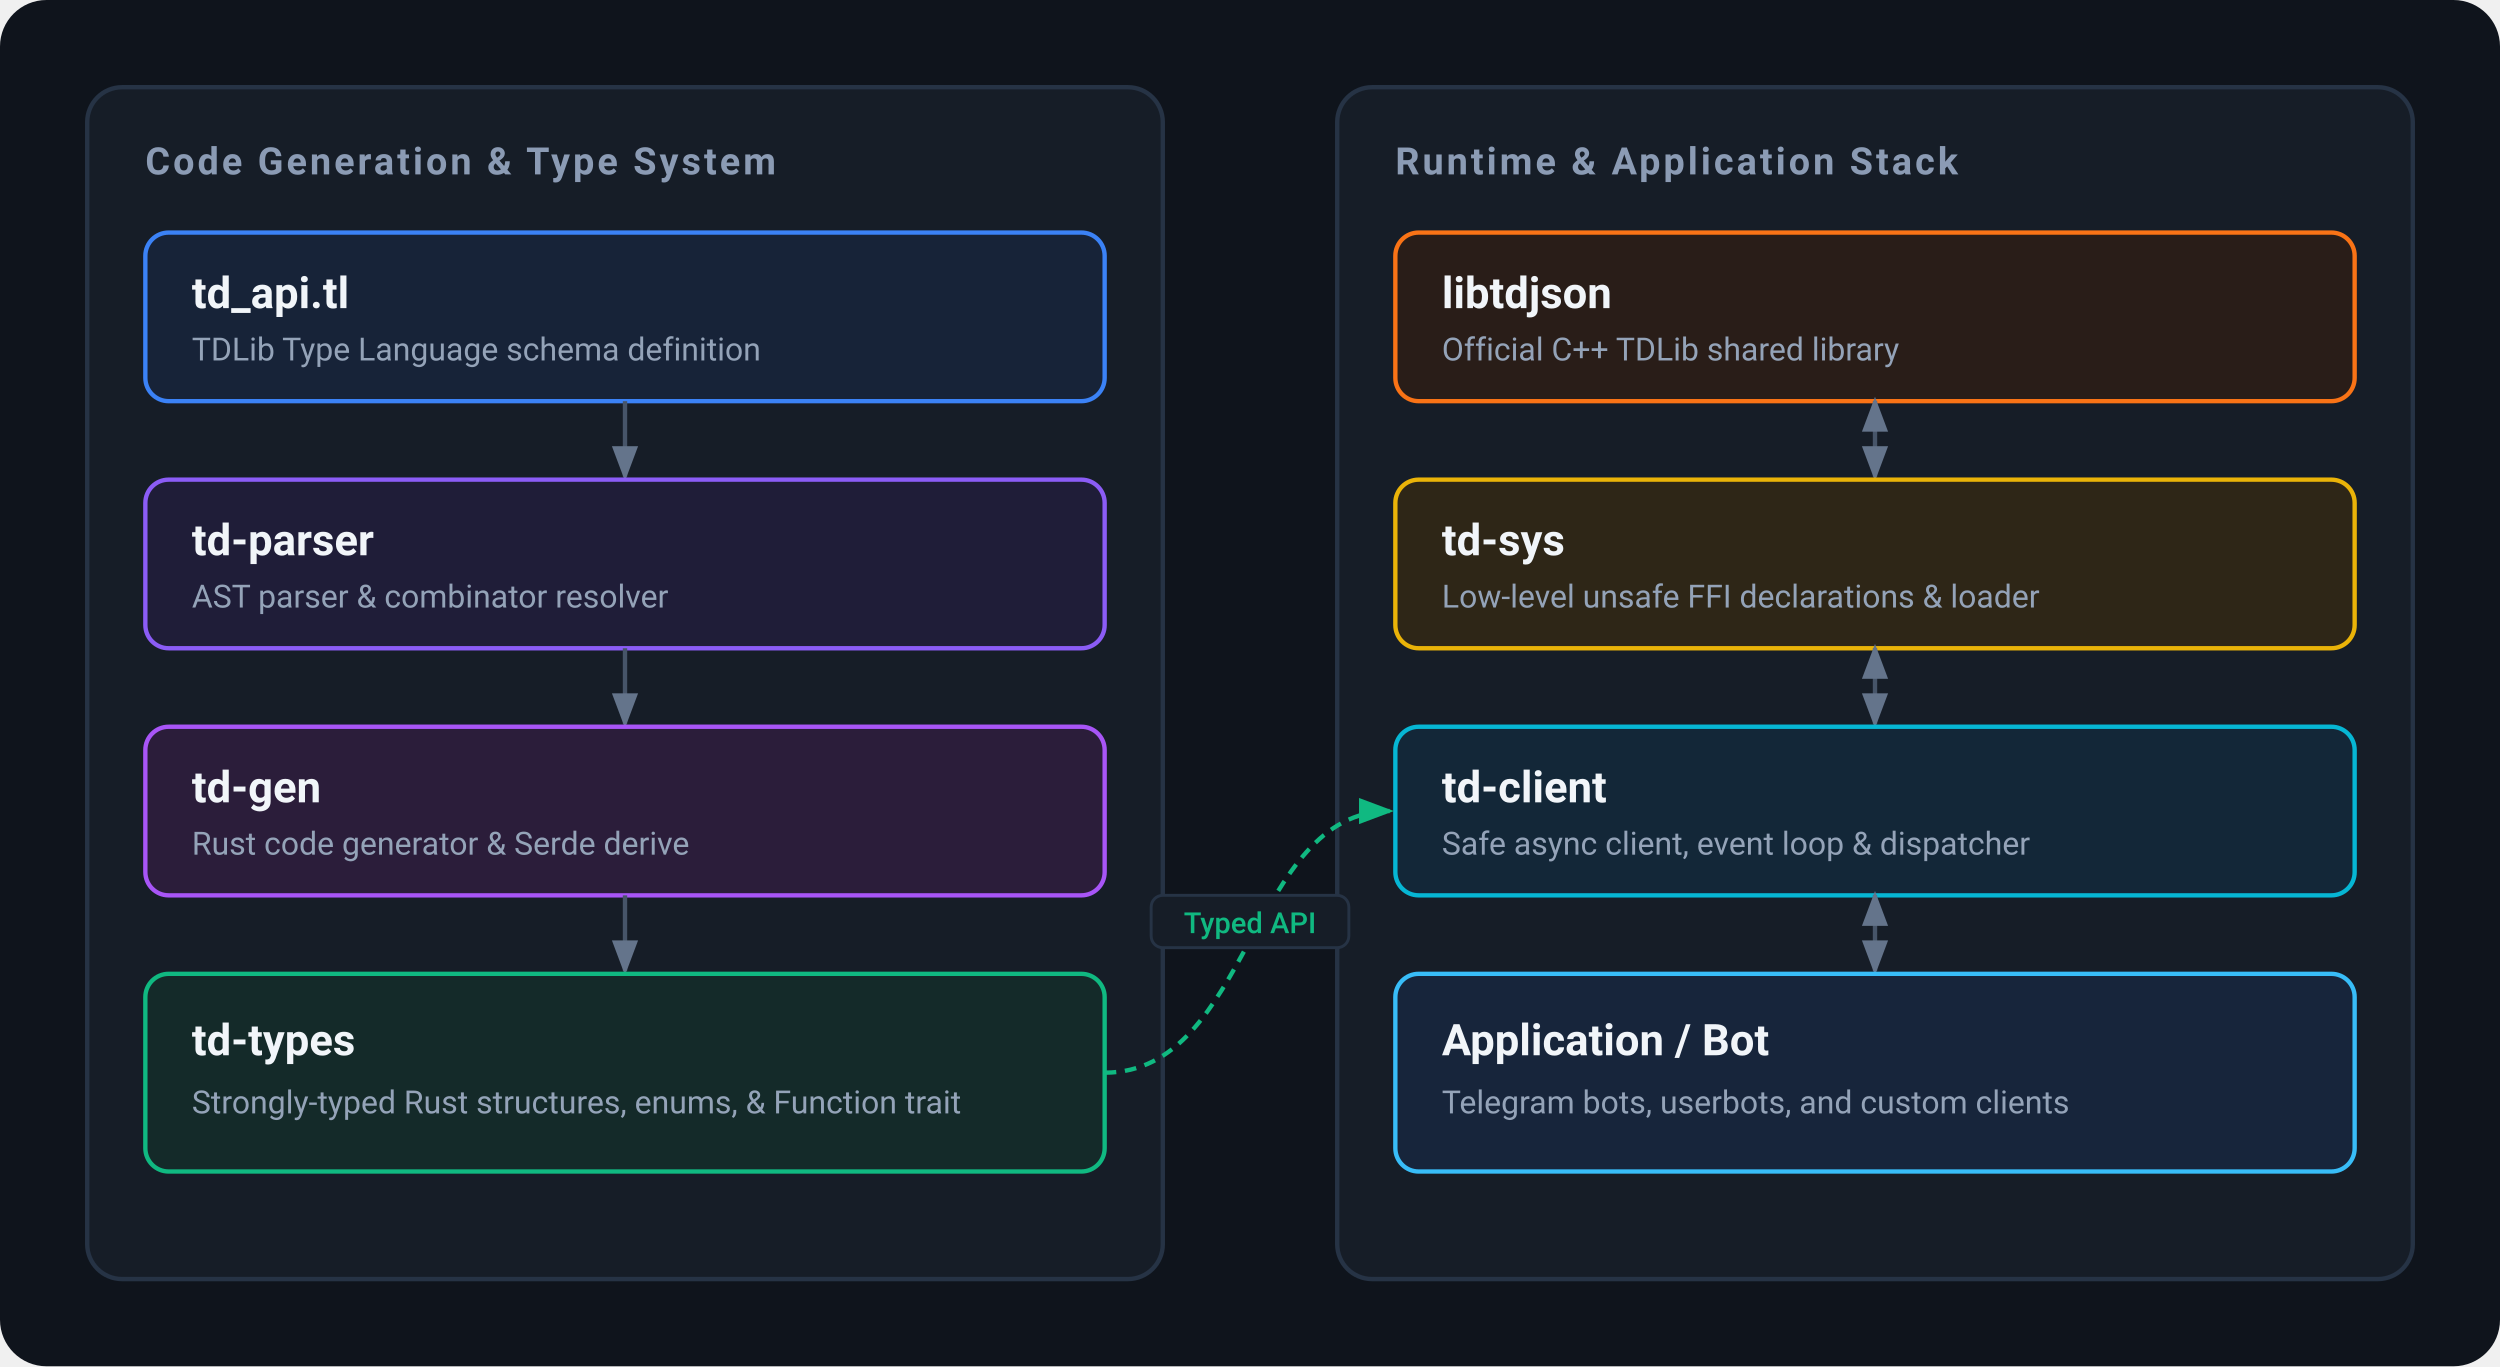
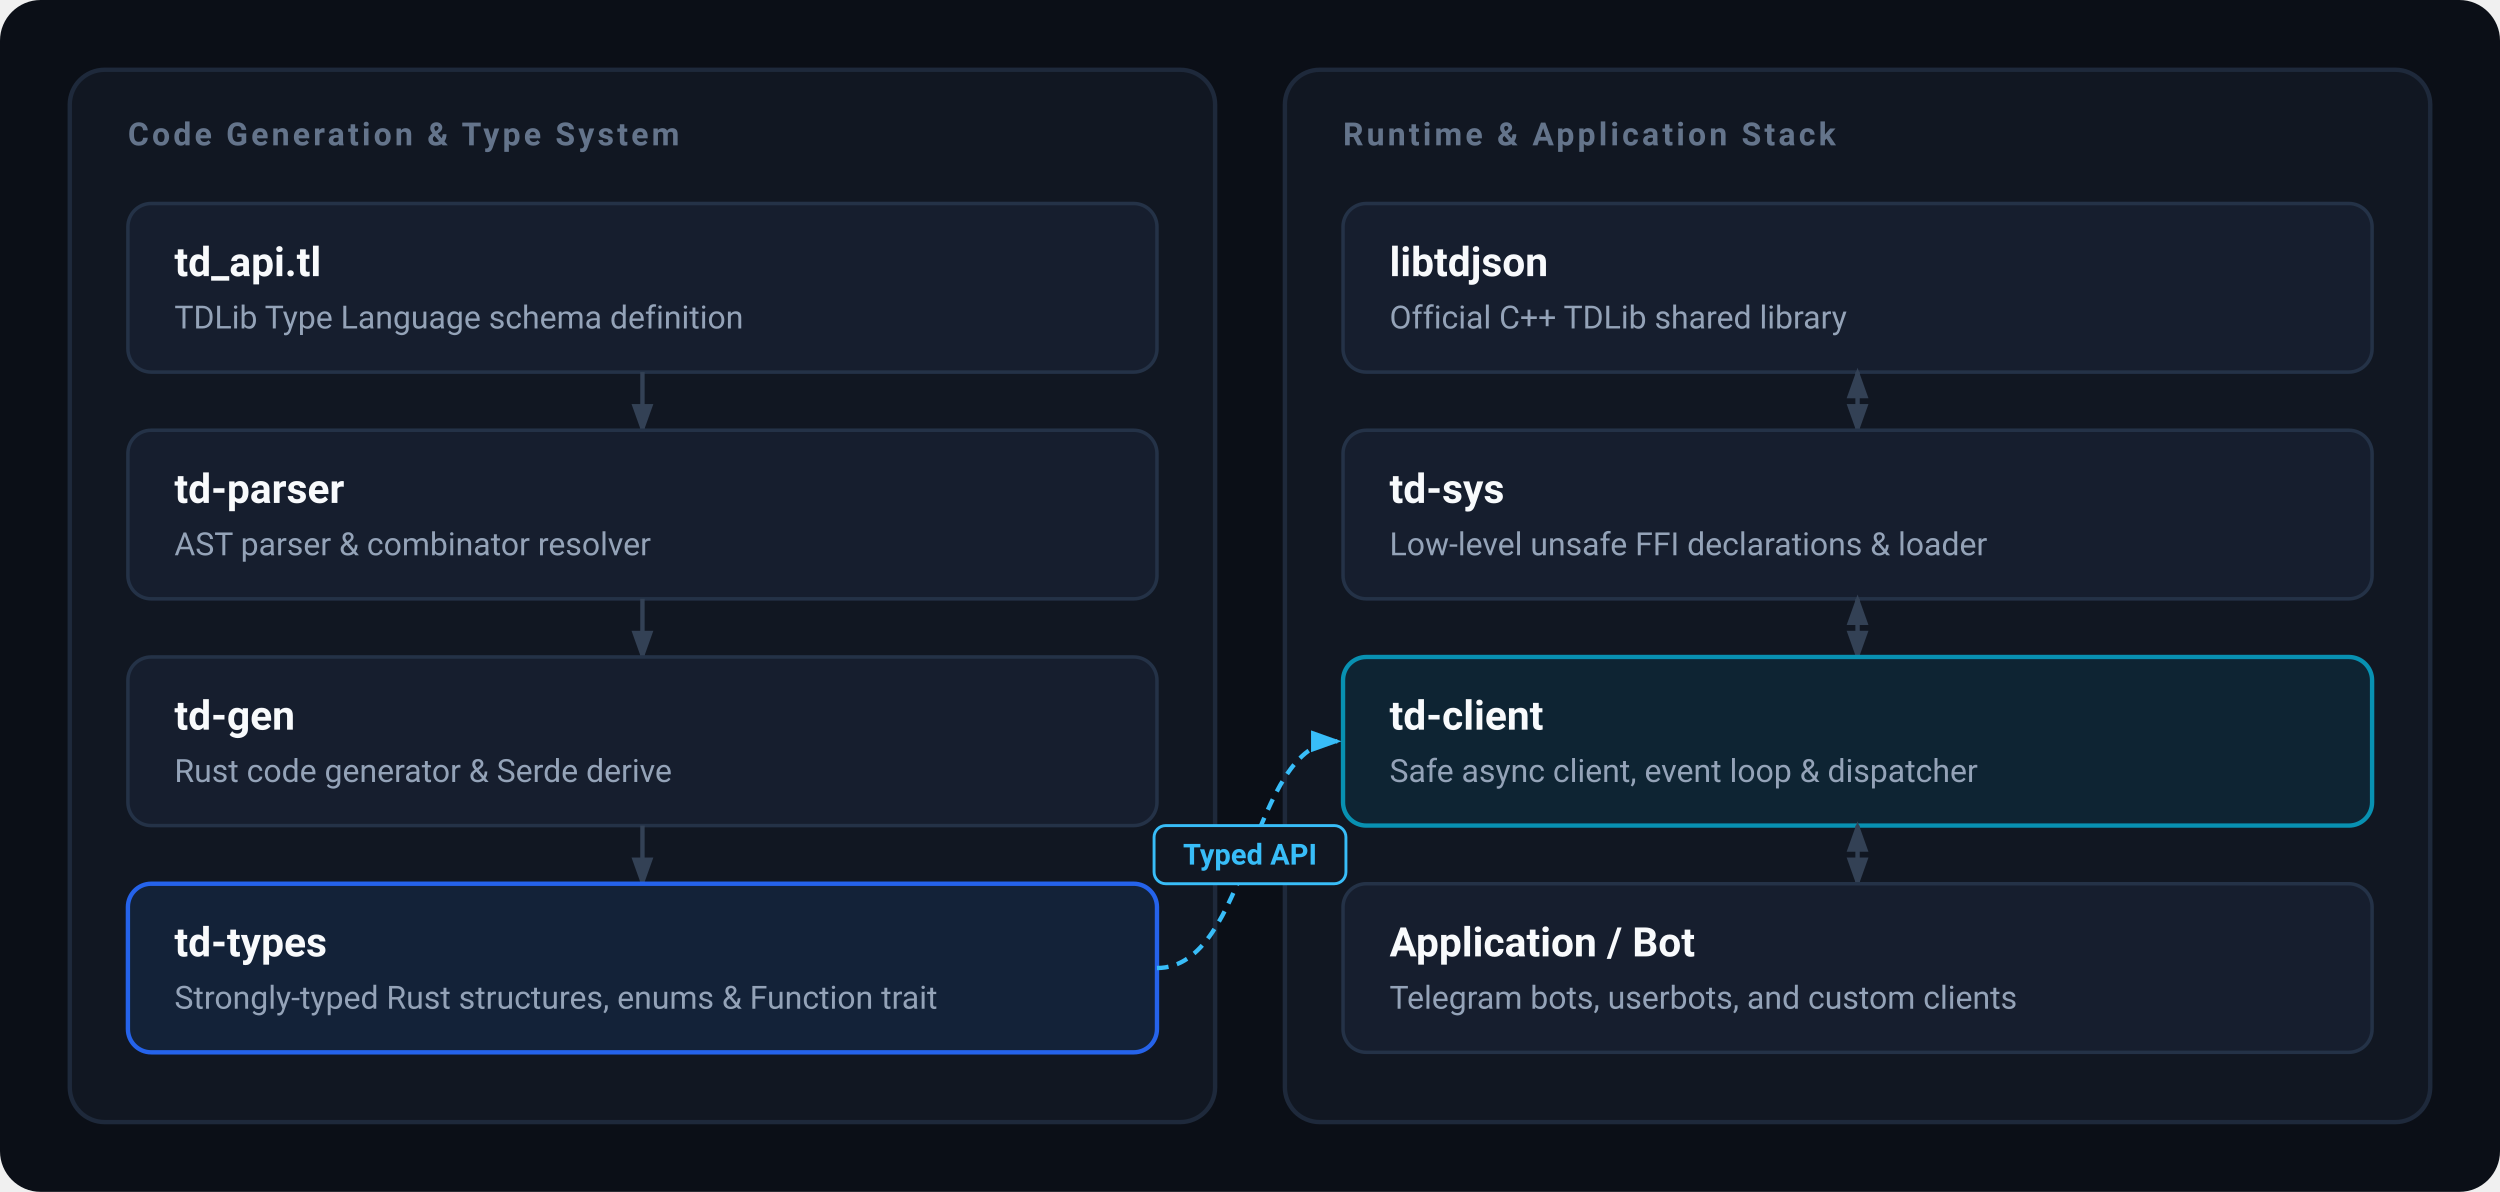
- <svg xmlns="http://www.w3.org/2000/svg" viewBox="0 0 860 470" width="100%" height="100%">
+ <svg xmlns="http://www.w3.org/2000/svg" viewBox="0 0 860 410" width="100%" height="100%">
  <defs>
    <style>
-       .bg { fill: #0f141c; }
-       .panel { fill: #161d27; stroke: #263345; stroke-width: 1.5; rx: 12px; }
-       .panel-title { font-family: -apple-system, BlinkMacSystemFont, "Segoe UI", Roboto, Helvetica, Arial, sans-serif; font-size: 13px; font-weight: 700; fill: #8b9bb4; letter-spacing: 0.08em; text-transform: uppercase; }
+       .bg { fill: #0b0f17; }
+       .panel { fill: #111722; stroke: #1e293b; stroke-width: 1.5; rx: 12px; }
+       .panel-title { font-family: -apple-system, BlinkMacSystemFont, "Segoe UI", Roboto, Helvetica, Arial, sans-serif; font-size: 11px; font-weight: 700; fill: #64748b; letter-spacing: 0.1em; text-transform: uppercase; }
      
-       .node { rx: 8px; stroke-width: 1.5; }
-       .node-schema { fill: #172338; stroke: #3b82f6; }
-       .node-parser { fill: #1f1d38; stroke: #8b5cf6; }
-       .node-gen { fill: #2b1d3a; stroke: #a855f7; }
-       .node-types { fill: #142a29; stroke: #10b981; }
+       .node { fill: #161e2e; stroke: #243247; stroke-width: 1.2; rx: 8px; }
+       .node-highlight-types { fill: #132238; stroke: #2563eb; stroke-width: 1.5; rx: 8px; }
+       .node-highlight-client { fill: #0e2433; stroke: #0891b2; stroke-width: 1.5; rx: 8px; }
      
-       .node-c { fill: #291d18; stroke: #f97316; }
-       .node-sys { fill: #2e2617; stroke: #eab308; }
-       .node-client { fill: #132738; stroke: #06b6d4; }
-       .node-app { fill: #17253b; stroke: #38bdf8; }
- 
-       .title { font-family: -apple-system, BlinkMacSystemFont, "Segoe UI", Roboto, Helvetica, Arial, sans-serif; font-size: 15px; font-weight: 600; fill: #f1f5f9; }
+       .title { font-family: -apple-system, BlinkMacSystemFont, "Segoe UI", Roboto, Helvetica, Arial, sans-serif; font-size: 14px; font-weight: 600; fill: #f8fafc; }
      .sub { font-family: -apple-system, BlinkMacSystemFont, "Segoe UI", Roboto, Helvetica, Arial, sans-serif; font-size: 11px; fill: #94a3b8; }
-       .badge { font-family: ui-monospace, SFMono-Regular, Menlo, Monaco, Consolas, monospace; font-size: 10px; font-weight: 600; }
      
-       .arrow { stroke: #475569; stroke-width: 1.5; fill: none; }
-       .arrow-accent { stroke: #10b981; stroke-width: 1.5; stroke-dasharray: 4 3; fill: none; }
-       .arrow-text { font-family: -apple-system, BlinkMacSystemFont, "Segoe UI", Roboto, Helvetica, Arial, sans-serif; font-size: 10px; fill: #10b981; font-weight: 500; }
+       .arrow { stroke: #334155; stroke-width: 1.5; fill: none; }
+       .arrow-accent { stroke: #38bdf8; stroke-width: 1.5; stroke-dasharray: 4 3; fill: none; }
+       .arrow-text { font-family: -apple-system, BlinkMacSystemFont, "Segoe UI", Roboto, Helvetica, Arial, sans-serif; font-size: 10px; fill: #38bdf8; font-weight: 600; }
+       .connector-badge { fill: #111722; stroke: #38bdf8; stroke-width: 1; rx: 4px; }
+       
+       .arrow-marker { fill: #334155; }
+       .arrow-marker-accent { fill: #38bdf8; }

      @media (prefers-color-scheme: light) {
        .bg { fill: #f8fafc; }
        .panel { fill: #ffffff; stroke: #e2e8f0; }
        .panel-title { fill: #64748b; }
        
-         .node-schema { fill: #eff6ff; stroke: #3b82f6; }
-         .node-parser { fill: #f5f3ff; stroke: #8b5cf6; }
-         .node-gen { fill: #faf5ff; stroke: #a855f7; }
-         .node-types { fill: #ecfdf5; stroke: #10b981; }
+         .node { fill: #f8fafc; stroke: #e2e8f0; }
+         .node-highlight-types { fill: #eff6ff; stroke: #3b82f6; }
+         .node-highlight-client { fill: #ecfeff; stroke: #06b6d4; }
        
-         .node-c { fill: #fff7ed; stroke: #ea580c; }
-         .node-sys { fill: #fefce8; stroke: #ca8a04; }
-         .node-client { fill: #ecfeff; stroke: #0891b2; }
-         .node-app { fill: #f0f9ff; stroke: #0284c7; }
- 
        .title { fill: #0f172a; }
        .sub { fill: #64748b; }
-         .arrow { stroke: #94a3b8; }
-         .arrow-accent { stroke: #059669; }
-         .arrow-text { fill: #059669; }
+         
+         .arrow { stroke: #cbd5e1; }
+         .arrow-accent { stroke: #0284c7; }
+         .arrow-text { fill: #0284c7; }
+         .connector-badge { fill: #ffffff; stroke: #0284c7; }
+         
+         .arrow-marker { fill: #cbd5e1; }
+         .arrow-marker-accent { fill: #0284c7; }
      }
    </style>
-     <marker id="arrowhead" markerWidth="8" markerHeight="6" refX="7" refY="3" orient="auto">
-       <polygon points="0 0, 8 3, 0 6" fill="#64748b" />
+     <marker id="arrowhead" markerWidth="7" markerHeight="5" refX="6" refY="2.5" orient="auto">
+       <polygon points="0 0, 7 2.5, 0 5" class="arrow-marker" />
    </marker>
-     <marker id="arrowhead-both" markerWidth="8" markerHeight="6" refX="7" refY="3" orient="auto">
-       <polygon points="0 0, 8 3, 0 6" fill="#64748b" />
+     <marker id="arrowhead-start" markerWidth="7" markerHeight="5" refX="1" refY="2.5" orient="auto">
+       <polygon points="7 0, 0 2.5, 7 5" class="arrow-marker" />
    </marker>
-     <marker id="arrowhead-start" markerWidth="8" markerHeight="6" refX="1" refY="3" orient="auto">
-       <polygon points="8 0, 0 3, 8 6" fill="#64748b" />
-     </marker>
-     <marker id="arrowhead-accent" markerWidth="8" markerHeight="6" refX="7" refY="3" orient="auto">
-       <polygon points="0 0, 8 3, 0 6" fill="#10b981" />
+     <marker id="arrowhead-accent" markerWidth="7" markerHeight="5" refX="6" refY="2.5" orient="auto">
+       <polygon points="0 0, 7 2.5, 0 5" class="arrow-marker-accent" />
    </marker>
  </defs>
-   <rect width="100%" height="100%" class="bg" rx="16" />
-   <rect x="30" y="30" width="370" height="410" class="panel" />
-   <text x="50" y="60" class="panel-title">Code Generation &amp; Type System</text>
-   <g transform="translate(50, 80)">
-     <rect width="330" height="58" class="node node-schema" />
-     <text x="16" y="26" class="title">td_api.tl</text>
-     <text x="16" y="44" class="sub">TDLib Type Language schema definition</text>
+   <rect width="100%" height="100%" class="bg" rx="14" />
+   <rect x="24" y="24" width="394" height="362" class="panel" />
+   <text x="44" y="50" class="panel-title">Code Generation &amp; Type System</text>
+   <g transform="translate(44, 70)">
+     <rect width="354" height="58" class="node" />
+     <text x="16" y="25" class="title">td_api.tl</text>
+     <text x="16" y="43" class="sub">TDLib Type Language schema definition</text>
  </g>
-   <line x1="215" y1="138" x2="215" y2="164" class="arrow" marker-end="url(#arrowhead)" />
-   <g transform="translate(50, 165)">
-     <rect width="330" height="58" class="node node-parser" />
-     <text x="16" y="26" class="title">td-parser</text>
-     <text x="16" y="44" class="sub">AST parser &amp; combinator resolver</text>
+   <line x1="221" y1="128" x2="221" y2="148" class="arrow" marker-end="url(#arrowhead)" />
+   <g transform="translate(44, 148)">
+     <rect width="354" height="58" class="node" />
+     <text x="16" y="25" class="title">td-parser</text>
+     <text x="16" y="43" class="sub">AST parser &amp; combinator resolver</text>
  </g>
-   <line x1="215" y1="223" x2="215" y2="249" class="arrow" marker-end="url(#arrowhead)" />
-   <g transform="translate(50, 250)">
-     <rect width="330" height="58" class="node node-gen" />
-     <text x="16" y="26" class="title">td-gen</text>
-     <text x="16" y="44" class="sub">Rust code generator &amp; Serde derive</text>
+   <line x1="221" y1="206" x2="221" y2="226" class="arrow" marker-end="url(#arrowhead)" />
+   <g transform="translate(44, 226)">
+     <rect width="354" height="58" class="node" />
+     <text x="16" y="25" class="title">td-gen</text>
+     <text x="16" y="43" class="sub">Rust code generator &amp; Serde derive</text>
  </g>
-   <line x1="215" y1="308" x2="215" y2="334" class="arrow" marker-end="url(#arrowhead)" />
-   <g transform="translate(50, 335)">
-     <rect width="330" height="68" class="node node-types" />
-     <text x="16" y="28" class="title">td-types</text>
-     <text x="16" y="48" class="sub">Strongly-typed Rust structures, enums, &amp; Function trait</text>
+   <line x1="221" y1="284" x2="221" y2="304" class="arrow" marker-end="url(#arrowhead)" />
+   <g transform="translate(44, 304)">
+     <rect width="354" height="58" class="node-highlight-types" />
+     <text x="16" y="25" class="title">td-types</text>
+     <text x="16" y="43" class="sub">Strongly-typed Rust structures, enums &amp; Function trait</text>
  </g>
-   <rect x="460" y="30" width="370" height="410" class="panel" />
-   <text x="480" y="60" class="panel-title">Runtime &amp; Application Stack</text>
-   <g transform="translate(480, 80)">
-     <rect width="330" height="58" class="node node-c" />
-     <text x="16" y="26" class="title">libtdjson</text>
-     <text x="16" y="44" class="sub">Official C++ TDLib shared library</text>
+   <rect x="442" y="24" width="394" height="362" class="panel" />
+   <text x="462" y="50" class="panel-title">Runtime &amp; Application Stack</text>
+   <g transform="translate(462, 70)">
+     <rect width="354" height="58" class="node" />
+     <text x="16" y="25" class="title">libtdjson</text>
+     <text x="16" y="43" class="sub">Official C++ TDLib shared library</text>
  </g>
-   <line x1="645" y1="138" x2="645" y2="164" class="arrow" marker-end="url(#arrowhead)" marker-start="url(#arrowhead-start)" />
-   <g transform="translate(480, 165)">
-     <rect width="330" height="58" class="node node-sys" />
-     <text x="16" y="26" class="title">td-sys</text>
-     <text x="16" y="44" class="sub">Low-level unsafe FFI declarations &amp; loader</text>
+   <line x1="639" y1="128" x2="639" y2="148" class="arrow" marker-end="url(#arrowhead)" marker-start="url(#arrowhead-start)" />
+   <g transform="translate(462, 148)">
+     <rect width="354" height="58" class="node" />
+     <text x="16" y="25" class="title">td-sys</text>
+     <text x="16" y="43" class="sub">Low-level unsafe FFI declarations &amp; loader</text>
  </g>
-   <line x1="645" y1="223" x2="645" y2="249" class="arrow" marker-end="url(#arrowhead)" marker-start="url(#arrowhead-start)" />
-   <g transform="translate(480, 250)">
-     <rect width="330" height="58" class="node node-client" />
-     <text x="16" y="26" class="title">td-client</text>
-     <text x="16" y="44" class="sub">Safe async client, event loop &amp; dispatcher</text>
+   <line x1="639" y1="206" x2="639" y2="226" class="arrow" marker-end="url(#arrowhead)" marker-start="url(#arrowhead-start)" />
+   <g transform="translate(462, 226)">
+     <rect width="354" height="58" class="node-highlight-client" />
+     <text x="16" y="25" class="title">td-client</text>
+     <text x="16" y="43" class="sub">Safe async client, event loop &amp; dispatcher</text>
  </g>
-   <line x1="645" y1="308" x2="645" y2="334" class="arrow" marker-end="url(#arrowhead)" marker-start="url(#arrowhead-start)" />
-   <g transform="translate(480, 335)">
-     <rect width="330" height="68" class="node node-app" />
-     <text x="16" y="28" class="title">Application / Bot</text>
-     <text x="16" y="48" class="sub">Telegram bots, userbots, and custom clients</text>
+   <line x1="639" y1="284" x2="639" y2="304" class="arrow" marker-end="url(#arrowhead)" marker-start="url(#arrowhead-start)" />
+   <g transform="translate(462, 304)">
+     <rect width="354" height="58" class="node" />
+     <text x="16" y="25" class="title">Application / Bot</text>
+     <text x="16" y="43" class="sub">Telegram bots, userbots, and custom clients</text>
  </g>
-   <path d="M 380 369 C 430 369, 430 279, 478 279" class="arrow-accent" marker-end="url(#arrowhead-accent)" />
-   <rect x="396" y="308" width="68" height="18" rx="4" fill="#161d27" stroke="#263345" stroke-width="1" />
-   <text x="430" y="321" text-anchor="middle" class="arrow-text">Typed API</text>
+   <path d="M 398 333 C 430 333, 430 255, 460 255" class="arrow-accent" marker-end="url(#arrowhead-accent)" />
+   <rect x="397" y="284" width="66" height="20" class="connector-badge" />
+   <text x="430" y="294" text-anchor="middle" dominant-baseline="central" class="arrow-text">Typed API</text>
</svg>
